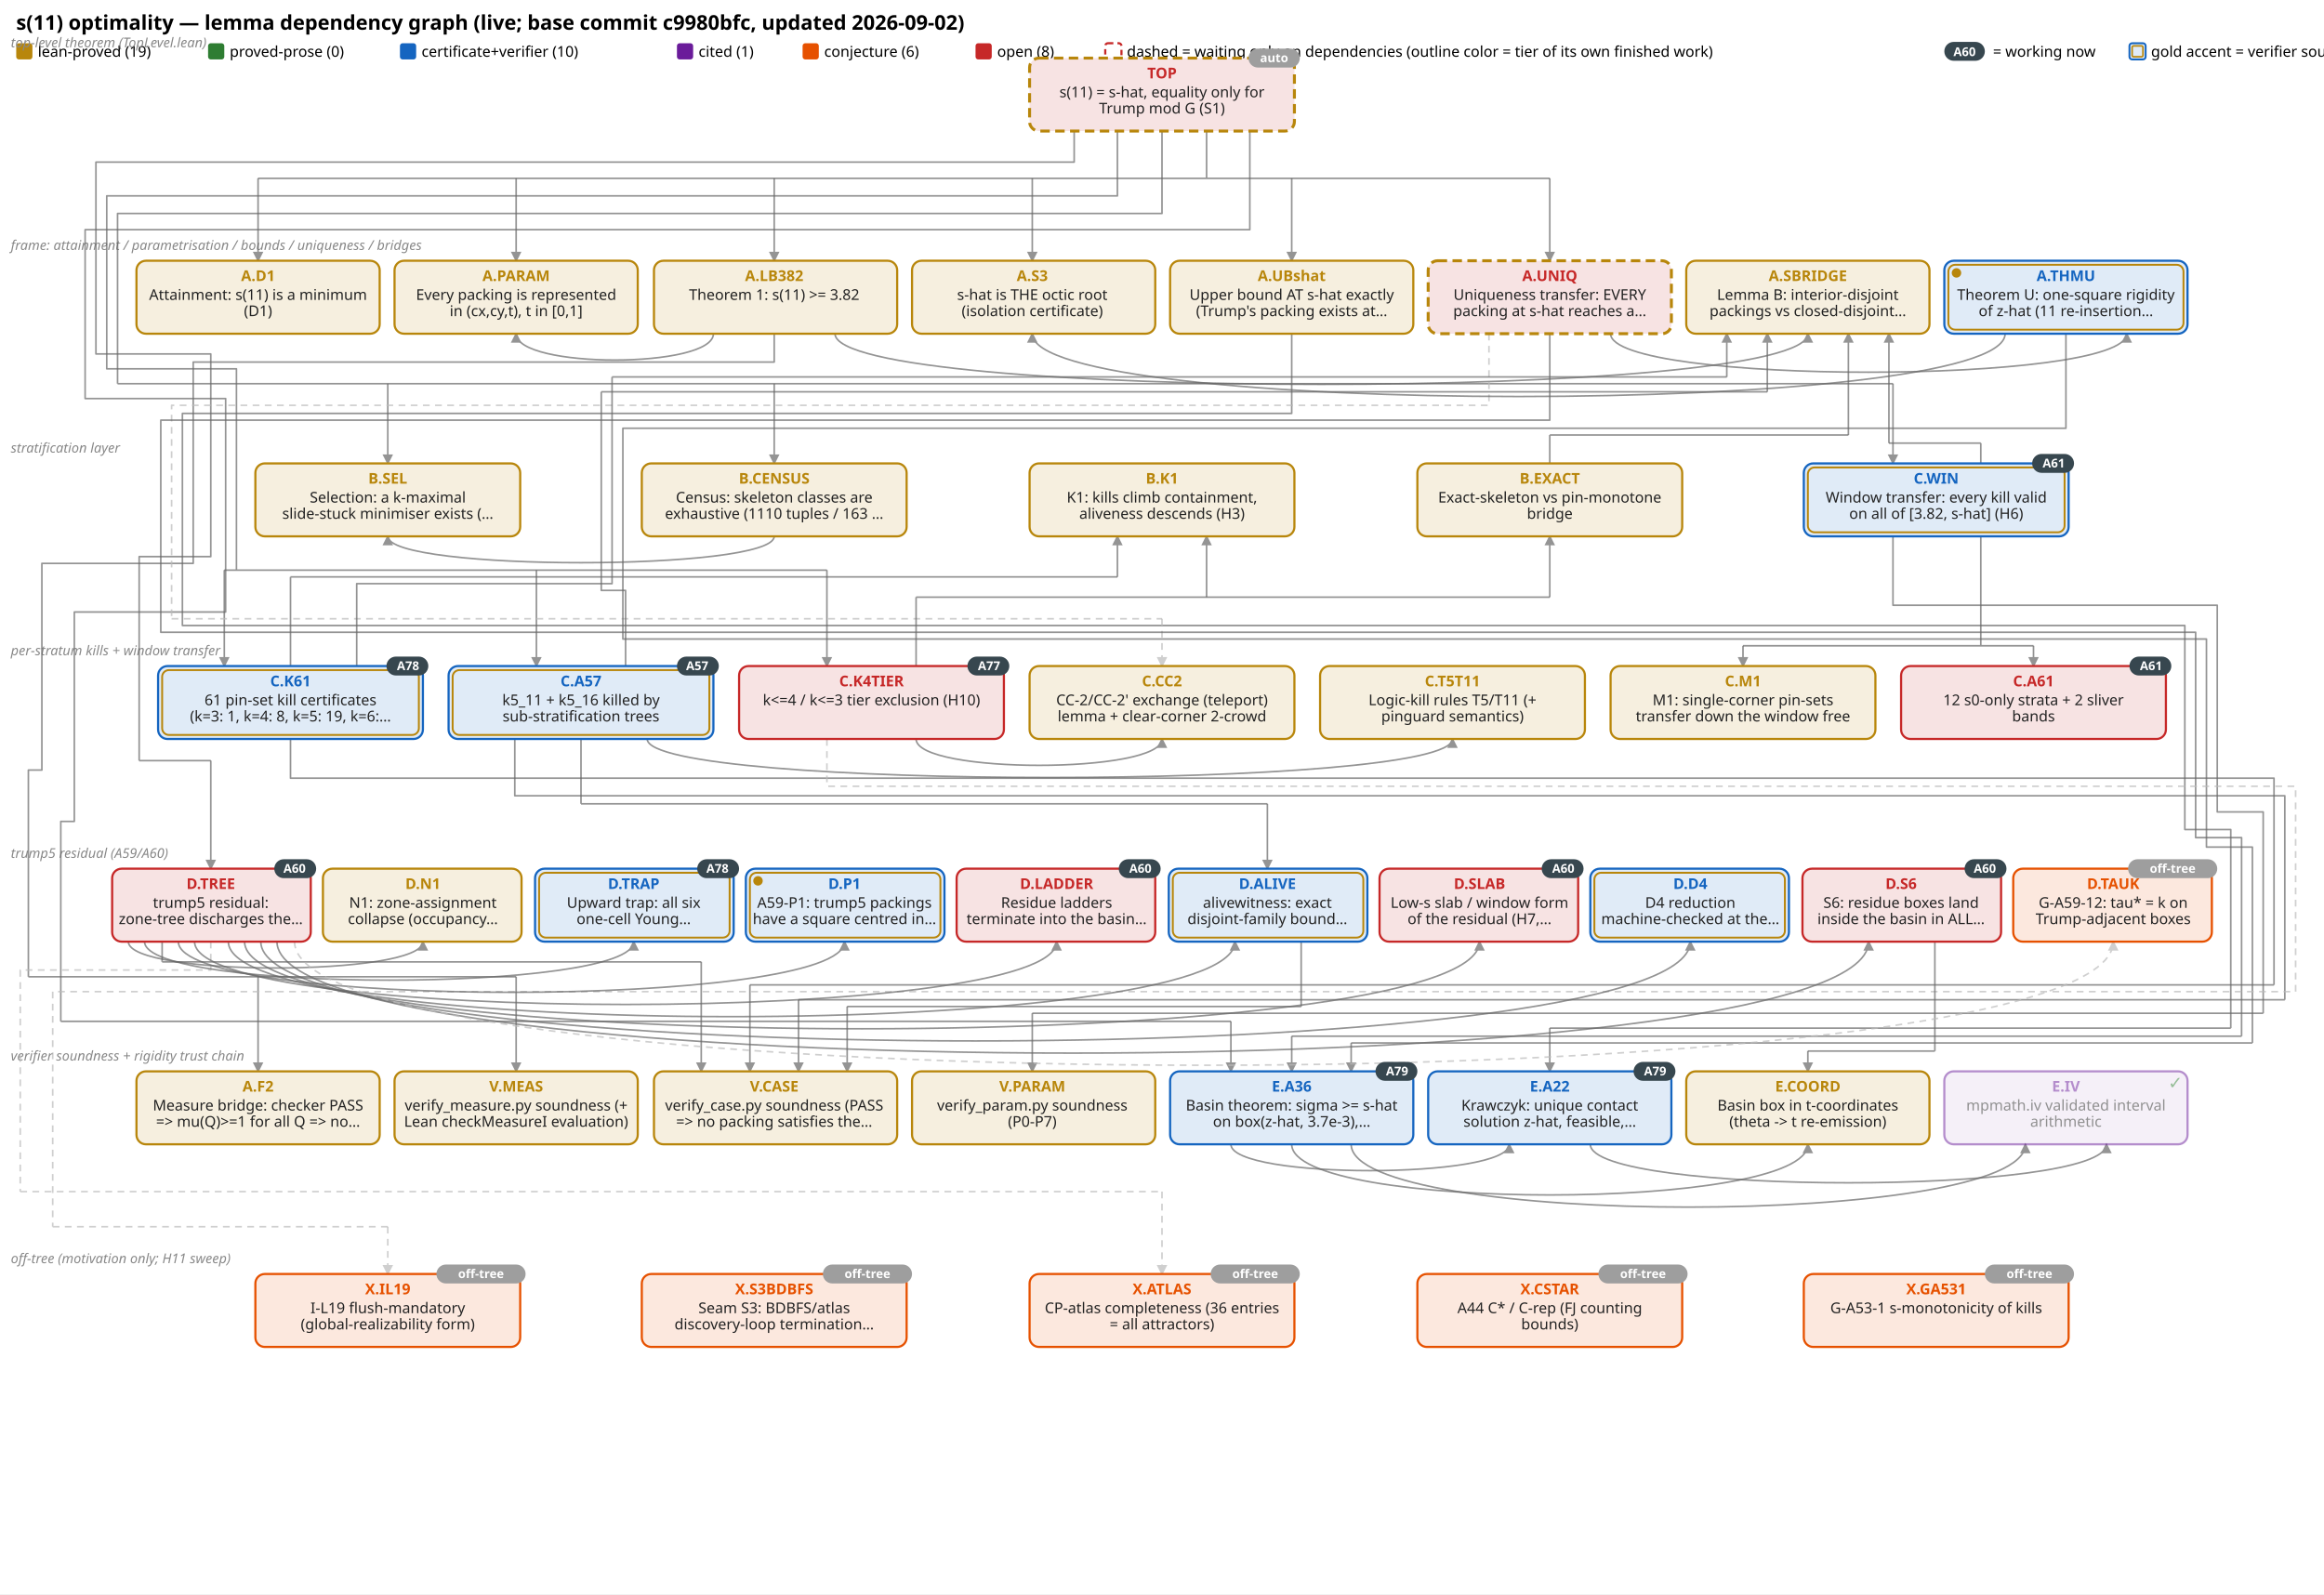
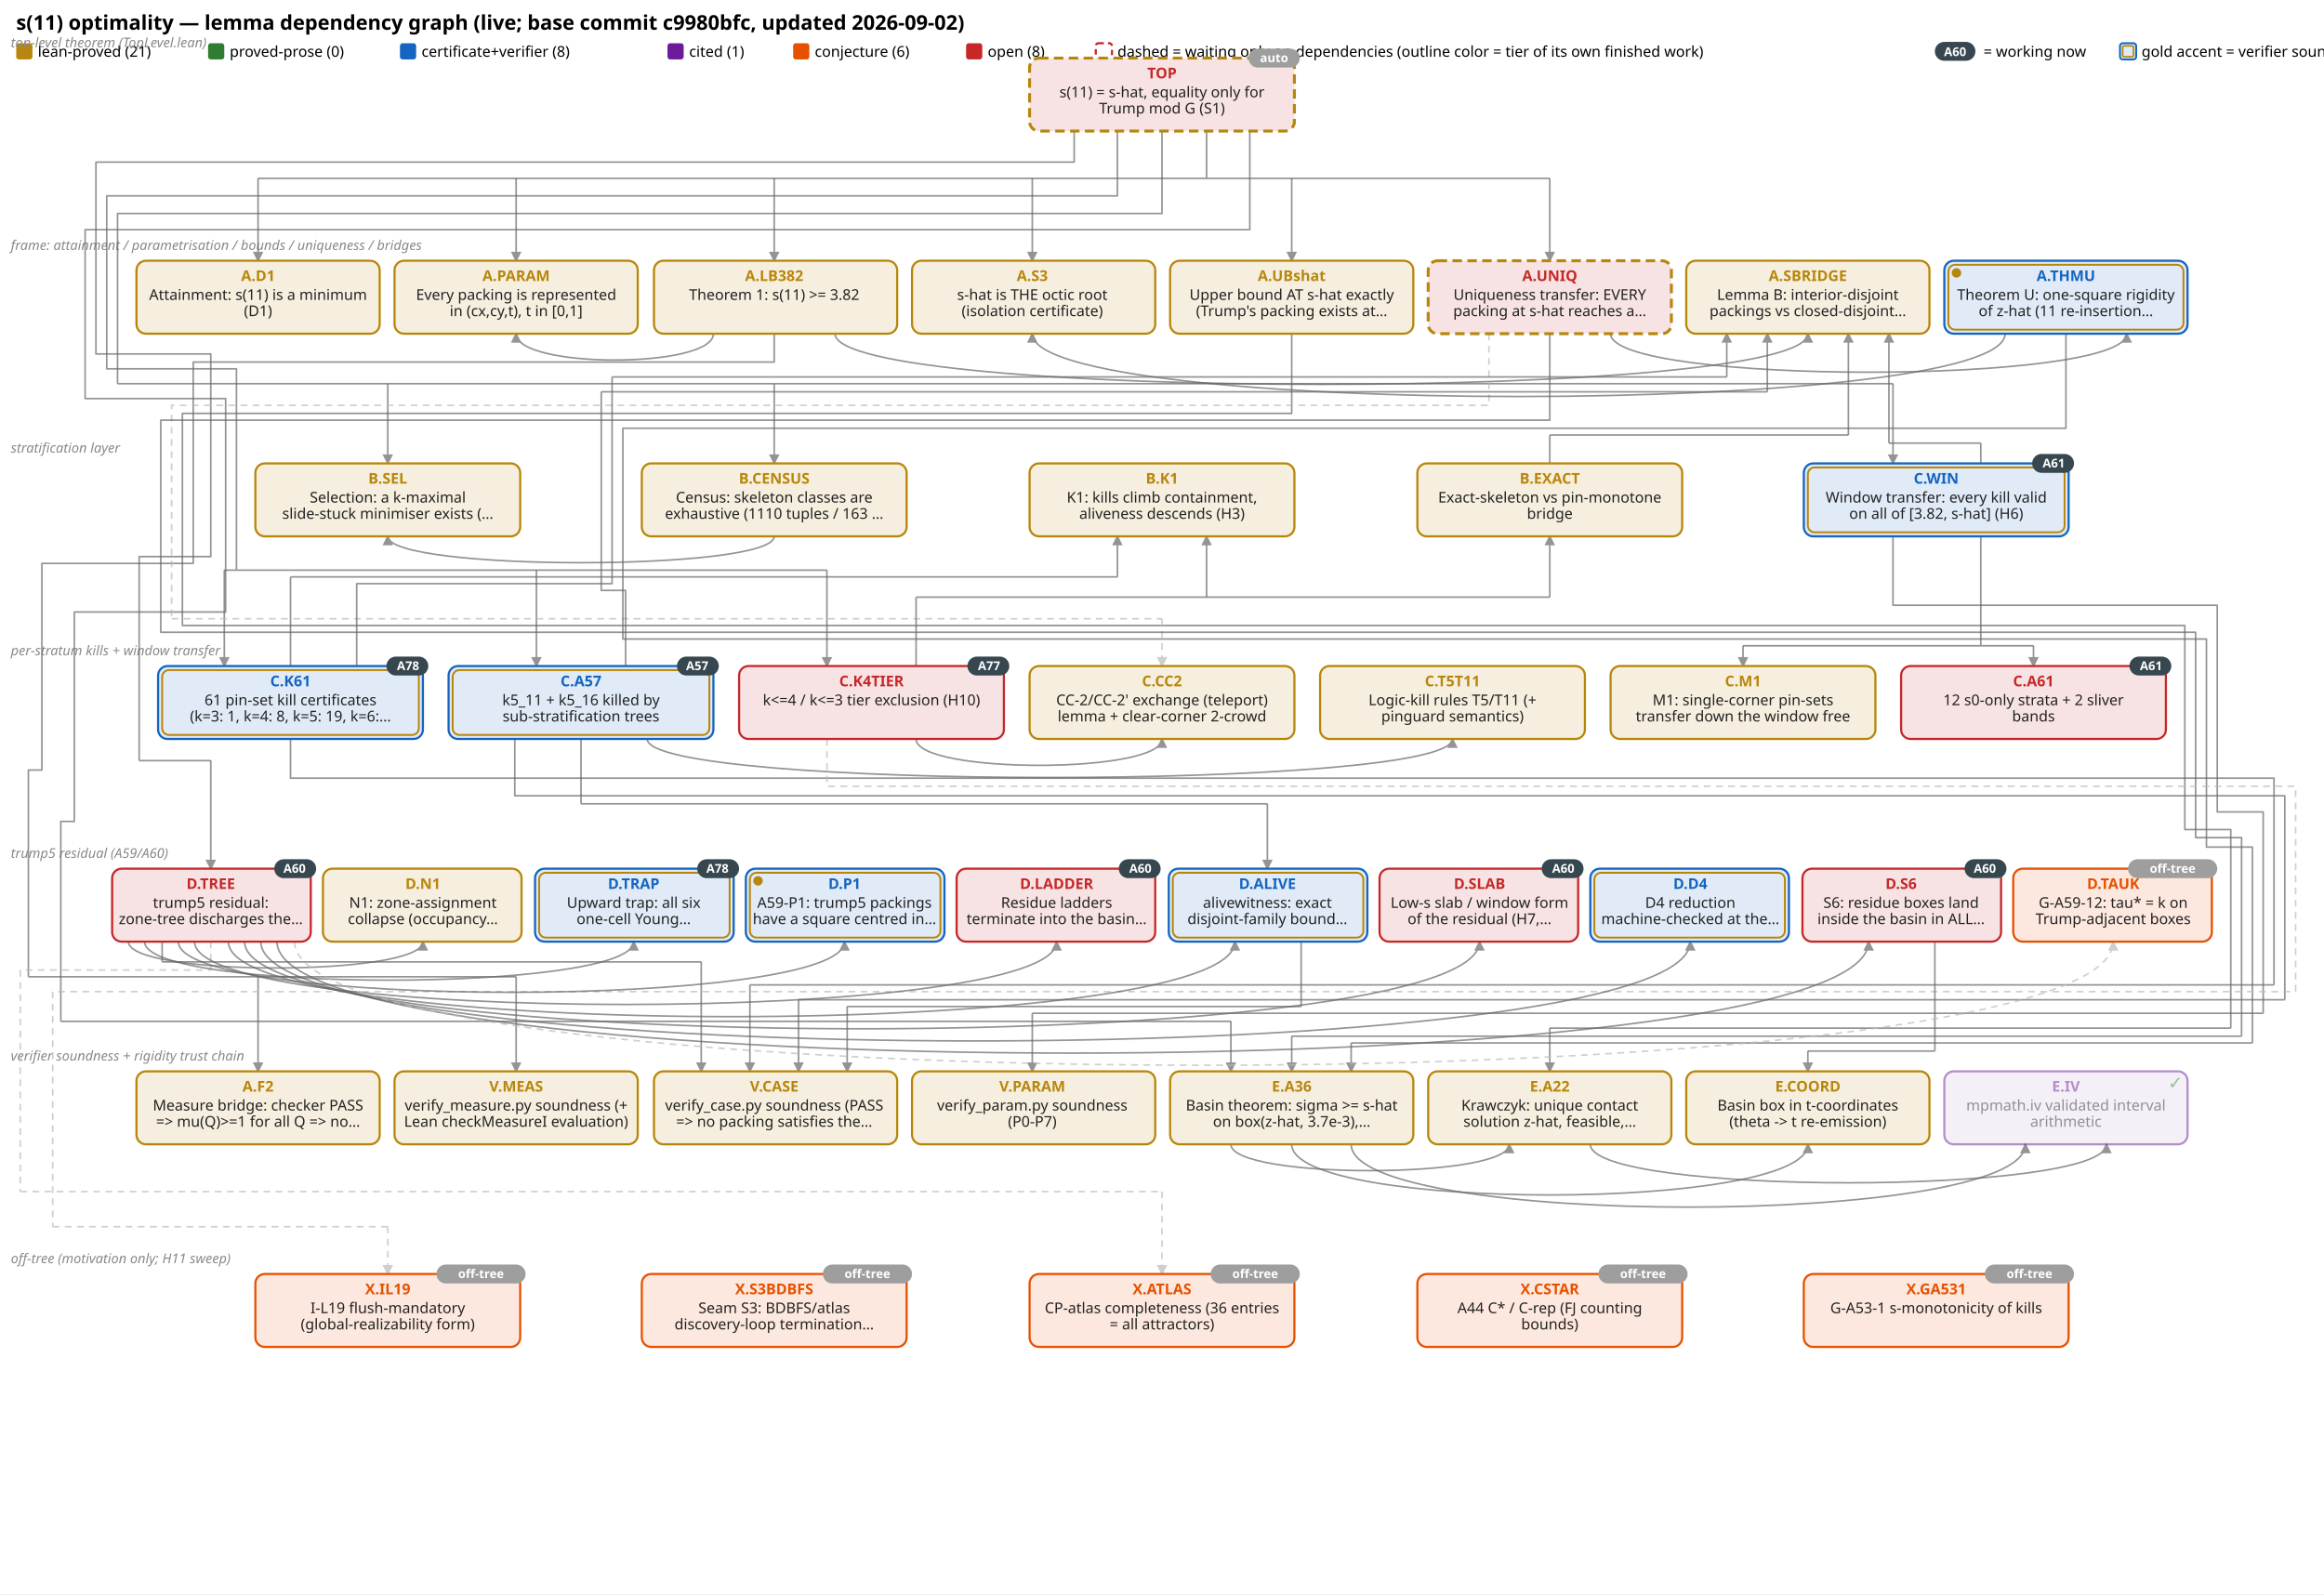
<svg xmlns="http://www.w3.org/2000/svg" width="1720" height="1180" font-family="Segoe UI, sans-serif" font-size="11">
  <defs>
    <marker id="arr" viewBox="0 0 10 10" refX="8.5" refY="5" markerWidth="6.5" markerHeight="6.5" orient="auto-start-reverse">
      <path d="M0,0 L10,5 L0,10 z" fill="#666" />
    </marker>
    <marker id="arrm" viewBox="0 0 10 10" refX="8.5" refY="5" markerWidth="6.5" markerHeight="6.5" orient="auto-start-reverse">
      <path d="M0,0 L10,5 L0,10 z" fill="#bbb" />
    </marker>
  </defs>
  <rect width="1720" height="1180" fill="white" />
  <text x="12" y="22" font-size="15" font-weight="bold">s(11) optimality — lemma dependency graph (live; base commit c9980bfc, updated 2026-09-02)</text>
  <rect x="12" y="32" width="12" height="12" fill="#b8860b" rx="2" />
-   <text x="28" y="42">lean-proved (19)</text>
+   <text x="28" y="42">lean-proved (21)</text>
  <rect x="154" y="32" width="12" height="12" fill="#2e7d32" rx="2" />
  <text x="170" y="42">proved-prose (0)</text>
  <rect x="296" y="32" width="12" height="12" fill="#1565c0" rx="2" />
-   <text x="312" y="42">certificate+verifier (10)</text>
-   <rect x="501" y="32" width="12" height="12" fill="#6a1b9a" rx="2" />
-   <text x="517" y="42">cited (1)</text>
-   <rect x="594" y="32" width="12" height="12" fill="#e65100" rx="2" />
-   <text x="610" y="42">conjecture (6)</text>
-   <rect x="722" y="32" width="12" height="12" fill="#c62828" rx="2" />
-   <text x="738" y="42">open (8)</text>
-   <rect x="818" y="32" width="12" height="12" fill="none" stroke="#c62828" stroke-width="1.6" stroke-dasharray="4,3" rx="2" />
-   <text x="834" y="42">dashed = waiting only on dependencies (outline color = tier of its own finished work)</text>
-   <rect x="1439" y="31" width="30" height="14" rx="7" fill="#37474f" />
-   <text x="1454" y="41.5" text-anchor="middle" fill="white" font-size="9" font-weight="bold">A60</text>
-   <text x="1475" y="42">= working now</text>
-   <rect x="1576" y="32" width="12" height="12" fill="#1565c0" fill-opacity="0.13" stroke="#1565c0" stroke-width="1.4" rx="2" />
-   <rect x="1578" y="34" width="8" height="8" fill="none" stroke="#b8860b" stroke-width="1.2" rx="1" />
-   <text x="1592" y="42">gold accent = verifier soundness Lean-proved · hover for details</text>
+   <text x="312" y="42">certificate+verifier (8)</text>
+   <rect x="494" y="32" width="12" height="12" fill="#6a1b9a" rx="2" />
+   <text x="510" y="42">cited (1)</text>
+   <rect x="587" y="32" width="12" height="12" fill="#e65100" rx="2" />
+   <text x="603" y="42">conjecture (6)</text>
+   <rect x="715" y="32" width="12" height="12" fill="#c62828" rx="2" />
+   <text x="731" y="42">open (8)</text>
+   <rect x="811" y="32" width="12" height="12" fill="none" stroke="#c62828" stroke-width="1.6" stroke-dasharray="4,3" rx="2" />
+   <text x="827" y="42">dashed = waiting only on dependencies (outline color = tier of its own finished work)</text>
+   <rect x="1432" y="31" width="30" height="14" rx="7" fill="#37474f" />
+   <text x="1447" y="41.5" text-anchor="middle" fill="white" font-size="9" font-weight="bold">A60</text>
+   <text x="1468" y="42">= working now</text>
+   <rect x="1569" y="32" width="12" height="12" fill="#1565c0" fill-opacity="0.13" stroke="#1565c0" stroke-width="1.4" rx="2" />
+   <rect x="1571" y="34" width="8" height="8" fill="none" stroke="#b8860b" stroke-width="1.2" rx="1" />
+   <text x="1585" y="42">gold accent = verifier soundness Lean-proved · hover for details</text>
  <text x="8" y="35.0" font-size="10" fill="#888" font-style="italic">top-level theorem (TopLevel.lean)</text>
  <text x="8" y="185.0" font-size="10" fill="#888" font-style="italic">frame: attainment / parametrisation / bounds / uniqueness / bridges</text>
  <text x="8" y="335.0" font-size="10" fill="#888" font-style="italic">stratification layer</text>
  <text x="8" y="485.0" font-size="10" fill="#888" font-style="italic">per-stratum kills + window transfer</text>
  <text x="8" y="635.0" font-size="10" fill="#888" font-style="italic">trump5 residual (A59/A60)</text>
  <text x="8" y="785.0" font-size="10" fill="#888" font-style="italic">verifier soundness + rigidity trust chain</text>
  <text x="8" y="935.0" font-size="10" fill="#888" font-style="italic">off-tree (motivation only; H11 sweep)</text>
  <g>
    <path d="M 893 97 L 893 132 M 191 132 L 1147 132" fill="none" stroke="#666" stroke-width="1.2" opacity="0.7" stroke-linejoin="round" />
    <path d="M 191 132 L 191 193" fill="none" stroke="#666" stroke-width="1.2" opacity="0.7" marker-end="url(#arr)" />
    <path d="M 382 132 L 382 193" fill="none" stroke="#666" stroke-width="1.2" opacity="0.7" marker-end="url(#arr)" />
    <path d="M 573 132 L 573 193" fill="none" stroke="#666" stroke-width="1.2" opacity="0.7" marker-end="url(#arr)" />
    <path d="M 764 132 L 764 193" fill="none" stroke="#666" stroke-width="1.2" opacity="0.7" marker-end="url(#arr)" />
    <path d="M 956 132 L 956 193" fill="none" stroke="#666" stroke-width="1.2" opacity="0.7" marker-end="url(#arr)" />
    <path d="M 1147 132 L 1147 193" fill="none" stroke="#666" stroke-width="1.2" opacity="0.7" marker-end="url(#arr)" />
  </g>
  <g>
    <path d="M 860 97 L 860 158 L 87 158 L 87 284 M 87 284 L 1401 284" fill="none" stroke="#666" stroke-width="1.2" opacity="0.7" stroke-linejoin="round" />
    <path d="M 287 284 L 287 343" fill="none" stroke="#666" stroke-width="1.2" opacity="0.7" marker-end="url(#arr)" />
    <path d="M 573 284 L 573 343" fill="none" stroke="#666" stroke-width="1.2" opacity="0.7" marker-end="url(#arr)" />
    <path d="M 1401 284 L 1401 343" fill="none" stroke="#666" stroke-width="1.2" opacity="0.7" marker-end="url(#arr)" />
  </g>
  <g>
    <path d="M 827 97 L 827 145 L 79 145 L 79 273 L 175 273 L 175 422 M 166 422 L 612 422" fill="none" stroke="#666" stroke-width="1.2" opacity="0.7" stroke-linejoin="round" />
    <path d="M 166 422 L 166 493" fill="none" stroke="#666" stroke-width="1.2" opacity="0.7" marker-end="url(#arr)" />
    <path d="M 397 422 L 397 493" fill="none" stroke="#666" stroke-width="1.2" opacity="0.7" marker-end="url(#arr)" />
    <path d="M 612 422 L 612 493" fill="none" stroke="#666" stroke-width="1.2" opacity="0.7" marker-end="url(#arr)" />
  </g>
  <g>
    <path d="M 795 97 L 795 120 L 71 120 L 71 262 L 156 262 L 156 412 L 103 412 L 103 563 M 103 563 L 156 563" fill="none" stroke="#666" stroke-width="1.2" opacity="0.7" stroke-linejoin="round" />
    <path d="M 156 563 L 156 643" fill="none" stroke="#666" stroke-width="1.2" opacity="0.7" marker-end="url(#arr)" />
  </g>
  <g>
    <path d="M 925 97 L 925 170 L 63 170 L 63 295 L 167 295 L 167 453 L 55 453 L 55 608 L 45 608 L 45 756 M 45 756 L 911 756" fill="none" stroke="#666" stroke-width="1.2" opacity="0.7" stroke-linejoin="round" />
    <path d="M 911 756 L 911 793" fill="none" stroke="#666" stroke-width="1.2" opacity="0.7" marker-end="url(#arr)" />
  </g>
  <g>
    <path d="M 573 247 L 573 268 L 143 268 L 143 417 L 31 417 L 31 570 L 21 570 L 21 723 M 21 723 L 382 723" fill="none" stroke="#666" stroke-width="1.2" opacity="0.7" stroke-linejoin="round" />
    <path d="M 191 723 L 191 793" fill="none" stroke="#666" stroke-width="1.2" opacity="0.7" marker-end="url(#arr)" />
    <path d="M 382 723 L 382 793" fill="none" stroke="#666" stroke-width="1.2" opacity="0.7" marker-end="url(#arr)" />
  </g>
  <g>
    <path d="M 956 247 L 956 306 L 135 306 L 135 463 L 1617 463 L 1617 614 L 1651 614 L 1651 761 M 1147 761 L 1651 761" fill="none" stroke="#666" stroke-width="1.2" opacity="0.7" stroke-linejoin="round" />
    <path d="M 1147 761 L 1147 793" fill="none" stroke="#666" stroke-width="1.2" opacity="0.7" marker-end="url(#arr)" />
  </g>
  <g>
    <path d="M 1102 247 L 1102 300 L 127 300 L 127 458 M 127 458 L 860 458" fill="none" stroke="#bbb" stroke-width="1.2" stroke-dasharray="5,4" opacity="0.7" stroke-linejoin="round" />
    <path d="M 860 458 L 860 493" fill="none" stroke="#bbb" stroke-width="1.2" stroke-dasharray="5,4" opacity="0.7" marker-end="url(#arrm)" />
  </g>
  <g>
    <path d="M 1147 247 L 1147 311 L 119 311 L 119 468 L 1625 468 L 1625 620 L 1659 620 L 1659 767 M 956 767 L 1659 767" fill="none" stroke="#666" stroke-width="1.2" opacity="0.7" stroke-linejoin="round" />
    <path d="M 956 767 L 956 793" fill="none" stroke="#666" stroke-width="1.2" opacity="0.7" marker-end="url(#arr)" />
  </g>
  <g>
    <path d="M 1529 247 L 1529 317 L 461 317 L 461 473 L 1633 473 L 1633 627 L 1667 627 L 1667 772 M 1000 772 L 1667 772" fill="none" stroke="#666" stroke-width="1.2" opacity="0.7" stroke-linejoin="round" />
    <path d="M 1000 772 L 1000 793" fill="none" stroke="#666" stroke-width="1.2" opacity="0.7" marker-end="url(#arr)" />
  </g>
  <g>
    <path d="M 1147 343 L 1147 322 M 1147 322 L 1368 322" fill="none" stroke="#666" stroke-width="1.2" opacity="0.7" stroke-linejoin="round" />
    <path d="M 1368 322 L 1368 247" fill="none" stroke="#666" stroke-width="1.2" opacity="0.7" marker-end="url(#arr)" />
  </g>
  <g>
    <path d="M 1466 397 L 1466 478 M 1290 478 L 1505 478" fill="none" stroke="#666" stroke-width="1.2" opacity="0.7" stroke-linejoin="round" />
    <path d="M 1290 478 L 1290 493" fill="none" stroke="#666" stroke-width="1.2" opacity="0.7" marker-end="url(#arr)" />
    <path d="M 1505 478 L 1505 493" fill="none" stroke="#666" stroke-width="1.2" opacity="0.7" marker-end="url(#arr)" />
  </g>
  <g>
    <path d="M 1401 397 L 1401 448 L 1641 448 L 1641 601 L 1675 601 L 1675 750 M 764 750 L 1675 750" fill="none" stroke="#666" stroke-width="1.2" opacity="0.7" stroke-linejoin="round" />
    <path d="M 764 750 L 764 793" fill="none" stroke="#666" stroke-width="1.2" opacity="0.7" marker-end="url(#arr)" />
  </g>
  <g>
    <path d="M 1466 343 L 1466 328 M 1398 328 L 1466 328" fill="none" stroke="#666" stroke-width="1.2" opacity="0.7" stroke-linejoin="round" />
    <path d="M 1398 328 L 1398 247" fill="none" stroke="#666" stroke-width="1.2" opacity="0.7" marker-end="url(#arr)" />
  </g>
  <g>
    <path d="M 215 547 L 215 576 L 1683 576 L 1683 729 M 555 729 L 1683 729" fill="none" stroke="#666" stroke-width="1.2" opacity="0.7" stroke-linejoin="round" />
    <path d="M 555 729 L 555 793" fill="none" stroke="#666" stroke-width="1.2" opacity="0.7" marker-end="url(#arr)" />
  </g>
  <g>
    <path d="M 215 493 L 215 427 M 215 427 L 827 427" fill="none" stroke="#666" stroke-width="1.2" opacity="0.7" stroke-linejoin="round" />
    <path d="M 827 427 L 827 397" fill="none" stroke="#666" stroke-width="1.2" opacity="0.7" marker-end="url(#arr)" />
  </g>
  <g>
    <path d="M 264 493 L 264 432 L 453 432 L 453 279 M 453 279 L 1278 279" fill="none" stroke="#666" stroke-width="1.2" opacity="0.7" stroke-linejoin="round" />
    <path d="M 1278 279 L 1278 247" fill="none" stroke="#666" stroke-width="1.2" opacity="0.7" marker-end="url(#arr)" />
  </g>
  <g>
    <path d="M 381 547 L 381 589 L 1691 589 L 1691 740 M 591 740 L 1691 740" fill="none" stroke="#666" stroke-width="1.2" opacity="0.7" stroke-linejoin="round" />
    <path d="M 591 740 L 591 793" fill="none" stroke="#666" stroke-width="1.2" opacity="0.7" marker-end="url(#arr)" />
  </g>
  <g>
    <path d="M 430 547 L 430 595 M 430 595 L 938 595" fill="none" stroke="#666" stroke-width="1.2" opacity="0.7" stroke-linejoin="round" />
    <path d="M 938 595 L 938 643" fill="none" stroke="#666" stroke-width="1.2" opacity="0.7" marker-end="url(#arr)" />
  </g>
  <g>
    <path d="M 463 493 L 463 437 L 445 437 L 445 290 M 445 290 L 1308 290" fill="none" stroke="#666" stroke-width="1.2" opacity="0.7" stroke-linejoin="round" />
    <path d="M 1308 290 L 1308 247" fill="none" stroke="#666" stroke-width="1.2" opacity="0.7" marker-end="url(#arr)" />
  </g>
  <g>
    <path d="M 678 493 L 678 442 M 678 442 L 1147 442" fill="none" stroke="#666" stroke-width="1.2" opacity="0.7" stroke-linejoin="round" />
    <path d="M 893 442 L 893 397" fill="none" stroke="#666" stroke-width="1.2" opacity="0.7" marker-end="url(#arr)" />
    <path d="M 1147 442 L 1147 397" fill="none" stroke="#666" stroke-width="1.2" opacity="0.7" marker-end="url(#arr)" />
  </g>
  <g>
    <path d="M 612 547 L 612 582 L 1699 582 L 1699 734 L 39 734 L 39 908 M 39 908 L 287 908" fill="none" stroke="#bbb" stroke-width="1.2" stroke-dasharray="5,4" opacity="0.7" stroke-linejoin="round" />
    <path d="M 287 908 L 287 943" fill="none" stroke="#bbb" stroke-width="1.2" stroke-dasharray="5,4" opacity="0.7" marker-end="url(#arrm)" />
  </g>
  <g>
    <path d="M 120 697 L 120 712 M 120 712 L 519 712" fill="none" stroke="#666" stroke-width="1.2" opacity="0.7" stroke-linejoin="round" />
    <path d="M 519 712 L 519 793" fill="none" stroke="#666" stroke-width="1.2" opacity="0.7" marker-end="url(#arr)" />
  </g>
  <g>
    <path d="M 156 697 L 156 718 L 15 718 L 15 882 M 15 882 L 860 882" fill="none" stroke="#bbb" stroke-width="1.2" stroke-dasharray="5,4" opacity="0.7" stroke-linejoin="round" />
    <path d="M 860 882 L 860 943" fill="none" stroke="#bbb" stroke-width="1.2" stroke-dasharray="5,4" opacity="0.7" marker-end="url(#arrm)" />
  </g>
  <g>
    <path d="M 963 697 L 963 745 M 627 745 L 963 745" fill="none" stroke="#666" stroke-width="1.2" opacity="0.7" stroke-linejoin="round" />
    <path d="M 627 745 L 627 793" fill="none" stroke="#666" stroke-width="1.2" opacity="0.7" marker-end="url(#arr)" />
  </g>
  <g>
    <path d="M 1432 697 L 1432 778 M 1338 778 L 1432 778" fill="none" stroke="#666" stroke-width="1.2" opacity="0.7" stroke-linejoin="round" />
    <path d="M 1338 778 L 1338 793" fill="none" stroke="#666" stroke-width="1.2" opacity="0.7" marker-end="url(#arr)" />
  </g>
  <g>
    <path d="M 528 247 C 528 273 382 273 382 247" fill="none" stroke="#666" stroke-width="1.2" opacity="0.7" marker-end="url(#arr)" />
  </g>
  <g>
    <path d="M 573 397 C 573 423 287 423 287 397" fill="none" stroke="#666" stroke-width="1.2" opacity="0.7" marker-end="url(#arr)" />
  </g>
  <g>
    <path d="M 479 547 C 479 585 1075 585 1075 547" fill="none" stroke="#666" stroke-width="1.2" opacity="0.7" marker-end="url(#arr)" />
  </g>
  <g>
    <path d="M 678 547 C 678 573 860 573 860 547" fill="none" stroke="#666" stroke-width="1.2" opacity="0.7" marker-end="url(#arr)" />
  </g>
  <g>
    <path d="M 95 697 C 95 723 313 723 313 697" fill="none" stroke="#666" stroke-width="1.2" opacity="0.7" marker-end="url(#arr)" />
  </g>
  <g>
    <path d="M 107 697 C 107 735 469 735 469 697" fill="none" stroke="#666" stroke-width="1.2" opacity="0.7" marker-end="url(#arr)" />
  </g>
  <g>
    <path d="M 132 697 C 132 747 625 747 625 697" fill="none" stroke="#666" stroke-width="1.2" opacity="0.7" marker-end="url(#arr)" />
  </g>
  <g>
    <path d="M 144 697 C 144 759 782 759 782 697" fill="none" stroke="#666" stroke-width="1.2" opacity="0.7" marker-end="url(#arr)" />
  </g>
  <g>
    <path d="M 169 697 C 169 771 914 771 914 697" fill="none" stroke="#666" stroke-width="1.2" opacity="0.7" marker-end="url(#arr)" />
  </g>
  <g>
    <path d="M 181 697 C 181 783 1095 783 1095 697" fill="none" stroke="#666" stroke-width="1.2" opacity="0.7" marker-end="url(#arr)" />
  </g>
  <g>
    <path d="M 193 697 C 193 795 1251 795 1251 697" fill="none" stroke="#666" stroke-width="1.2" opacity="0.7" marker-end="url(#arr)" />
  </g>
  <g>
    <path d="M 205 697 C 205 807 1383 807 1383 697" fill="none" stroke="#666" stroke-width="1.2" opacity="0.7" marker-end="url(#arr)" />
  </g>
  <g>
    <path d="M 218 697 C 218 819 1564 819 1564 697" fill="none" stroke="#bbb" stroke-width="1.2" stroke-dasharray="5,4" opacity="0.7" marker-end="url(#arrm)" />
  </g>
  <g>
    <path d="M 911 847 C 911 873 1117 873 1117 847" fill="none" stroke="#666" stroke-width="1.2" opacity="0.7" marker-end="url(#arr)" />
  </g>
  <g>
    <path d="M 1000 847 C 1000 909 1499 909 1499 847" fill="none" stroke="#666" stroke-width="1.2" opacity="0.7" marker-end="url(#arr)" />
  </g>
  <g>
    <path d="M 956 847 C 956 897 1338 897 1338 847" fill="none" stroke="#666" stroke-width="1.2" opacity="0.7" marker-end="url(#arr)" />
  </g>
  <g>
    <path d="M 1177 847 C 1177 885 1559 885 1559 847" fill="none" stroke="#666" stroke-width="1.2" opacity="0.7" marker-end="url(#arr)" />
  </g>
  <g>
    <path d="M 618 247 C 618 297 1338 297 1338 247" fill="none" stroke="#666" stroke-width="1.2" opacity="0.7" marker-end="url(#arr)" />
  </g>
  <g>
    <path d="M 1192 247 C 1192 285 1574 285 1574 247" fill="none" stroke="#666" stroke-width="1.2" opacity="0.7" marker-end="url(#arr)" />
  </g>
  <g>
    <path d="M 1484 247 C 1484 309 764 309 764 247" fill="none" stroke="#666" stroke-width="1.2" opacity="0.7" marker-end="url(#arr)" />
  </g>
  <g>
    <rect x="762" y="43" width="196" height="54" rx="7" fill="white" />
    <rect x="762" y="43" width="196" height="54" rx="7" fill="#c62828" fill-opacity="0.13" stroke="#b8860b" stroke-width="2.2" stroke-dasharray="7,4" />
    <text x="860" y="58" text-anchor="middle" font-weight="bold" fill="#c62828">TOP</text>
    <text x="860" y="72" text-anchor="middle" fill="#222">s(11) = s-hat, equality only for</text>
    <text x="860" y="84" text-anchor="middle" fill="#222">Trump mod G (S1)</text>
    <rect x="924" y="36" width="38" height="14" rx="7" fill="#9e9e9e" />
    <text x="943" y="46" text-anchor="middle" fill="white" font-size="9" font-weight="bold">auto</text>
  </g>
  <g>
    <rect x="101" y="193" width="180" height="54" rx="7" fill="white" />
    <rect x="101" y="193" width="180" height="54" rx="7" fill="#b8860b" fill-opacity="0.13" stroke="#b8860b" stroke-width="1.6" />
    <text x="191" y="208" text-anchor="middle" font-weight="bold" fill="#b8860b">A.D1</text>
    <text x="191" y="222" text-anchor="middle" fill="#222">Attainment: s(11) is a minimum</text>
    <text x="191" y="234" text-anchor="middle" fill="#222">(D1)</text>
  </g>
  <g>
    <rect x="292" y="193" width="180" height="54" rx="7" fill="white" />
    <rect x="292" y="193" width="180" height="54" rx="7" fill="#b8860b" fill-opacity="0.13" stroke="#b8860b" stroke-width="1.6" />
    <text x="382" y="208" text-anchor="middle" font-weight="bold" fill="#b8860b">A.PARAM</text>
    <text x="382" y="222" text-anchor="middle" fill="#222">Every packing is represented</text>
    <text x="382" y="234" text-anchor="middle" fill="#222">in (cx,cy,t), t in [0,1]</text>
  </g>
  <g>
    <rect x="484" y="193" width="180" height="54" rx="7" fill="white" />
    <rect x="484" y="193" width="180" height="54" rx="7" fill="#b8860b" fill-opacity="0.13" stroke="#b8860b" stroke-width="1.6" />
    <text x="573" y="208" text-anchor="middle" font-weight="bold" fill="#b8860b">A.LB382</text>
    <text x="573" y="222" text-anchor="middle" fill="#222">Theorem 1: s(11) &gt;= 3.82</text>
  </g>
  <g>
    <rect x="675" y="193" width="180" height="54" rx="7" fill="white" />
    <rect x="675" y="193" width="180" height="54" rx="7" fill="#b8860b" fill-opacity="0.13" stroke="#b8860b" stroke-width="1.6" />
    <text x="764" y="208" text-anchor="middle" font-weight="bold" fill="#b8860b">A.S3</text>
    <text x="764" y="222" text-anchor="middle" fill="#222">s-hat is THE octic root</text>
    <text x="764" y="234" text-anchor="middle" fill="#222">(isolation certificate)</text>
  </g>
  <g>
    <rect x="866" y="193" width="180" height="54" rx="7" fill="white" />
    <rect x="866" y="193" width="180" height="54" rx="7" fill="#b8860b" fill-opacity="0.13" stroke="#b8860b" stroke-width="1.6" />
    <text x="956" y="208" text-anchor="middle" font-weight="bold" fill="#b8860b">A.UBshat</text>
    <text x="956" y="222" text-anchor="middle" fill="#222">Upper bound AT s-hat exactly</text>
    <text x="956" y="234" text-anchor="middle" fill="#222">(Trump's packing exists at…</text>
  </g>
  <g>
    <rect x="1057" y="193" width="180" height="54" rx="7" fill="white" />
    <rect x="1057" y="193" width="180" height="54" rx="7" fill="#c62828" fill-opacity="0.13" stroke="#b8860b" stroke-width="2.2" stroke-dasharray="7,4" />
    <text x="1147" y="208" text-anchor="middle" font-weight="bold" fill="#c62828">A.UNIQ</text>
    <text x="1147" y="222" text-anchor="middle" fill="#222">Uniqueness transfer: EVERY</text>
    <text x="1147" y="234" text-anchor="middle" fill="#222">packing at s-hat reaches a…</text>
  </g>
  <g>
    <rect x="1248" y="193" width="180" height="54" rx="7" fill="white" />
    <rect x="1248" y="193" width="180" height="54" rx="7" fill="#b8860b" fill-opacity="0.13" stroke="#b8860b" stroke-width="1.6" />
    <text x="1338" y="208" text-anchor="middle" font-weight="bold" fill="#b8860b">A.SBRIDGE</text>
    <text x="1338" y="222" text-anchor="middle" fill="#222">Lemma B: interior-disjoint</text>
    <text x="1338" y="234" text-anchor="middle" fill="#222">packings vs closed-disjoint…</text>
  </g>
  <g>
    <rect x="1439" y="193" width="180" height="54" rx="7" fill="white" />
    <rect x="1439" y="193" width="180" height="54" rx="7" fill="#1565c0" fill-opacity="0.13" stroke="#1565c0" stroke-width="1.6" />
    <rect x="1442" y="196" width="174" height="48" rx="5" fill="none" stroke="#b8860b" stroke-width="1.4" />
    <circle cx="1448" cy="202" r="3.5" fill="#b8860b" />
    <text x="1529" y="208" text-anchor="middle" font-weight="bold" fill="#1565c0">A.THMU</text>
    <text x="1529" y="222" text-anchor="middle" fill="#222">Theorem U: one-square rigidity</text>
    <text x="1529" y="234" text-anchor="middle" fill="#222">of z-hat (11 re-insertion…</text>
  </g>
  <g>
    <rect x="189" y="343" width="196" height="54" rx="7" fill="white" />
    <rect x="189" y="343" width="196" height="54" rx="7" fill="#b8860b" fill-opacity="0.13" stroke="#b8860b" stroke-width="1.6" />
    <text x="287" y="358" text-anchor="middle" font-weight="bold" fill="#b8860b">B.SEL</text>
    <text x="287" y="372" text-anchor="middle" fill="#222">Selection: a k-maximal</text>
    <text x="287" y="384" text-anchor="middle" fill="#222">slide-stuck minimiser exists (…</text>
  </g>
  <g>
    <rect x="475" y="343" width="196" height="54" rx="7" fill="white" />
    <rect x="475" y="343" width="196" height="54" rx="7" fill="#b8860b" fill-opacity="0.13" stroke="#b8860b" stroke-width="1.6" />
    <text x="573" y="358" text-anchor="middle" font-weight="bold" fill="#b8860b">B.CENSUS</text>
    <text x="573" y="372" text-anchor="middle" fill="#222">Census: skeleton classes are</text>
    <text x="573" y="384" text-anchor="middle" fill="#222">exhaustive (1110 tuples / 163 …</text>
  </g>
  <g>
    <rect x="762" y="343" width="196" height="54" rx="7" fill="white" />
    <rect x="762" y="343" width="196" height="54" rx="7" fill="#b8860b" fill-opacity="0.13" stroke="#b8860b" stroke-width="1.6" />
    <text x="860" y="358" text-anchor="middle" font-weight="bold" fill="#b8860b">B.K1</text>
    <text x="860" y="372" text-anchor="middle" fill="#222">K1: kills climb containment,</text>
    <text x="860" y="384" text-anchor="middle" fill="#222">aliveness descends (H3)</text>
  </g>
  <g>
    <rect x="1049" y="343" width="196" height="54" rx="7" fill="white" />
    <rect x="1049" y="343" width="196" height="54" rx="7" fill="#b8860b" fill-opacity="0.13" stroke="#b8860b" stroke-width="1.6" />
    <text x="1147" y="358" text-anchor="middle" font-weight="bold" fill="#b8860b">B.EXACT</text>
    <text x="1147" y="372" text-anchor="middle" fill="#222">Exact-skeleton vs pin-monotone</text>
    <text x="1147" y="384" text-anchor="middle" fill="#222">bridge</text>
  </g>
  <g>
    <rect x="1335" y="343" width="196" height="54" rx="7" fill="white" />
    <rect x="1335" y="343" width="196" height="54" rx="7" fill="#1565c0" fill-opacity="0.13" stroke="#1565c0" stroke-width="1.6" />
    <rect x="1338" y="346" width="190" height="48" rx="5" fill="none" stroke="#b8860b" stroke-width="1.4" />
    <text x="1433" y="358" text-anchor="middle" font-weight="bold" fill="#1565c0">C.WIN</text>
    <text x="1433" y="372" text-anchor="middle" fill="#222">Window transfer: every kill valid</text>
    <text x="1433" y="384" text-anchor="middle" fill="#222">on all of [3.82, s-hat] (H6)</text>
    <rect x="1504" y="336" width="31" height="14" rx="7" fill="#37474f" />
    <text x="1520" y="346" text-anchor="middle" fill="white" font-size="9" font-weight="bold">A61</text>
  </g>
  <g>
    <rect x="117" y="493" width="196" height="54" rx="7" fill="white" />
    <rect x="117" y="493" width="196" height="54" rx="7" fill="#1565c0" fill-opacity="0.13" stroke="#1565c0" stroke-width="1.6" />
    <rect x="120" y="496" width="190" height="48" rx="5" fill="none" stroke="#b8860b" stroke-width="1.4" />
    <text x="215" y="508" text-anchor="middle" font-weight="bold" fill="#1565c0">C.K61</text>
    <text x="215" y="522" text-anchor="middle" fill="#222">61 pin-set kill certificates</text>
    <text x="215" y="534" text-anchor="middle" fill="#222">(k=3: 1, k=4: 8, k=5: 19, k=6:…</text>
    <rect x="286" y="486" width="31" height="14" rx="7" fill="#37474f" />
    <text x="302" y="496" text-anchor="middle" fill="white" font-size="9" font-weight="bold">A78</text>
  </g>
  <g>
    <rect x="332" y="493" width="196" height="54" rx="7" fill="white" />
    <rect x="332" y="493" width="196" height="54" rx="7" fill="#1565c0" fill-opacity="0.13" stroke="#1565c0" stroke-width="1.6" />
    <rect x="335" y="496" width="190" height="48" rx="5" fill="none" stroke="#b8860b" stroke-width="1.4" />
    <text x="430" y="508" text-anchor="middle" font-weight="bold" fill="#1565c0">C.A57</text>
    <text x="430" y="522" text-anchor="middle" fill="#222">k5_11 + k5_16 killed by</text>
    <text x="430" y="534" text-anchor="middle" fill="#222">sub-stratification trees</text>
    <rect x="501" y="486" width="31" height="14" rx="7" fill="#37474f" />
    <text x="516" y="496" text-anchor="middle" fill="white" font-size="9" font-weight="bold">A57</text>
  </g>
  <g>
    <rect x="547" y="493" width="196" height="54" rx="7" fill="white" />
    <rect x="547" y="493" width="196" height="54" rx="7" fill="#c62828" fill-opacity="0.13" stroke="#c62828" stroke-width="1.6" />
    <text x="645" y="508" text-anchor="middle" font-weight="bold" fill="#c62828">C.K4TIER</text>
    <text x="645" y="522" text-anchor="middle" fill="#222">k&lt;=4 / k&lt;=3 tier exclusion (H10)</text>
    <rect x="716" y="486" width="31" height="14" rx="7" fill="#37474f" />
    <text x="732" y="496" text-anchor="middle" fill="white" font-size="9" font-weight="bold">A77</text>
  </g>
  <g>
    <rect x="762" y="493" width="196" height="54" rx="7" fill="white" />
    <rect x="762" y="493" width="196" height="54" rx="7" fill="#b8860b" fill-opacity="0.13" stroke="#b8860b" stroke-width="1.6" />
    <text x="860" y="508" text-anchor="middle" font-weight="bold" fill="#b8860b">C.CC2</text>
    <text x="860" y="522" text-anchor="middle" fill="#222">CC-2/CC-2' exchange (teleport)</text>
    <text x="860" y="534" text-anchor="middle" fill="#222">lemma + clear-corner 2-crowd</text>
  </g>
  <g>
    <rect x="977" y="493" width="196" height="54" rx="7" fill="white" />
    <rect x="977" y="493" width="196" height="54" rx="7" fill="#b8860b" fill-opacity="0.13" stroke="#b8860b" stroke-width="1.6" />
    <text x="1075" y="508" text-anchor="middle" font-weight="bold" fill="#b8860b">C.T5T11</text>
    <text x="1075" y="522" text-anchor="middle" fill="#222">Logic-kill rules T5/T11 (+</text>
    <text x="1075" y="534" text-anchor="middle" fill="#222">pinguard semantics)</text>
  </g>
  <g>
    <rect x="1192" y="493" width="196" height="54" rx="7" fill="white" />
    <rect x="1192" y="493" width="196" height="54" rx="7" fill="#b8860b" fill-opacity="0.13" stroke="#b8860b" stroke-width="1.6" />
    <text x="1290" y="508" text-anchor="middle" font-weight="bold" fill="#b8860b">C.M1</text>
    <text x="1290" y="522" text-anchor="middle" fill="#222">M1: single-corner pin-sets</text>
    <text x="1290" y="534" text-anchor="middle" fill="#222">transfer down the window free</text>
  </g>
  <g>
    <rect x="1407" y="493" width="196" height="54" rx="7" fill="white" />
    <rect x="1407" y="493" width="196" height="54" rx="7" fill="#c62828" fill-opacity="0.13" stroke="#c62828" stroke-width="1.6" />
    <text x="1505" y="508" text-anchor="middle" font-weight="bold" fill="#c62828">C.A61</text>
    <text x="1505" y="522" text-anchor="middle" fill="#222">12 s0-only strata + 2 sliver</text>
    <text x="1505" y="534" text-anchor="middle" fill="#222">bands</text>
    <rect x="1576" y="486" width="31" height="14" rx="7" fill="#37474f" />
    <text x="1592" y="496" text-anchor="middle" fill="white" font-size="9" font-weight="bold">A61</text>
  </g>
  <g>
    <rect x="83" y="643" width="147" height="54" rx="7" fill="white" />
    <rect x="83" y="643" width="147" height="54" rx="7" fill="#c62828" fill-opacity="0.13" stroke="#c62828" stroke-width="1.6" />
    <text x="156" y="658" text-anchor="middle" font-weight="bold" fill="#c62828">D.TREE</text>
    <text x="156" y="672" text-anchor="middle" fill="#222">trump5 residual:</text>
    <text x="156" y="684" text-anchor="middle" fill="#222">zone-tree discharges the…</text>
    <rect x="203" y="636" width="31" height="14" rx="7" fill="#37474f" />
    <text x="218" y="646" text-anchor="middle" fill="white" font-size="9" font-weight="bold">A60</text>
  </g>
  <g>
    <rect x="239" y="643" width="147" height="54" rx="7" fill="white" />
    <rect x="239" y="643" width="147" height="54" rx="7" fill="#b8860b" fill-opacity="0.13" stroke="#b8860b" stroke-width="1.6" />
    <text x="313" y="658" text-anchor="middle" font-weight="bold" fill="#b8860b">D.N1</text>
    <text x="313" y="672" text-anchor="middle" fill="#222">N1: zone-assignment</text>
    <text x="313" y="684" text-anchor="middle" fill="#222">collapse (occupancy…</text>
  </g>
  <g>
    <rect x="396" y="643" width="147" height="54" rx="7" fill="white" />
    <rect x="396" y="643" width="147" height="54" rx="7" fill="#1565c0" fill-opacity="0.13" stroke="#1565c0" stroke-width="1.6" />
    <rect x="399" y="646" width="141" height="48" rx="5" fill="none" stroke="#b8860b" stroke-width="1.4" />
    <text x="469" y="658" text-anchor="middle" font-weight="bold" fill="#1565c0">D.TRAP</text>
    <text x="469" y="672" text-anchor="middle" fill="#222">Upward trap: all six</text>
    <text x="469" y="684" text-anchor="middle" fill="#222">one-cell Young…</text>
    <rect x="516" y="636" width="31" height="14" rx="7" fill="#37474f" />
    <text x="531" y="646" text-anchor="middle" fill="white" font-size="9" font-weight="bold">A78</text>
  </g>
  <g>
    <rect x="552" y="643" width="147" height="54" rx="7" fill="white" />
    <rect x="552" y="643" width="147" height="54" rx="7" fill="#1565c0" fill-opacity="0.13" stroke="#1565c0" stroke-width="1.6" />
    <rect x="555" y="646" width="141" height="48" rx="5" fill="none" stroke="#b8860b" stroke-width="1.4" />
    <circle cx="561" cy="652" r="3.5" fill="#b8860b" />
    <text x="625" y="658" text-anchor="middle" font-weight="bold" fill="#1565c0">D.P1</text>
    <text x="625" y="672" text-anchor="middle" fill="#222">A59-P1: trump5 packings</text>
    <text x="625" y="684" text-anchor="middle" fill="#222">have a square centred in…</text>
  </g>
  <g>
    <rect x="708" y="643" width="147" height="54" rx="7" fill="white" />
    <rect x="708" y="643" width="147" height="54" rx="7" fill="#c62828" fill-opacity="0.13" stroke="#c62828" stroke-width="1.6" />
    <text x="782" y="658" text-anchor="middle" font-weight="bold" fill="#c62828">D.LADDER</text>
    <text x="782" y="672" text-anchor="middle" fill="#222">Residue ladders</text>
    <text x="782" y="684" text-anchor="middle" fill="#222">terminate into the basin…</text>
    <rect x="828" y="636" width="31" height="14" rx="7" fill="#37474f" />
    <text x="844" y="646" text-anchor="middle" fill="white" font-size="9" font-weight="bold">A60</text>
  </g>
  <g>
    <rect x="865" y="643" width="147" height="54" rx="7" fill="white" />
    <rect x="865" y="643" width="147" height="54" rx="7" fill="#1565c0" fill-opacity="0.13" stroke="#1565c0" stroke-width="1.6" />
    <rect x="868" y="646" width="141" height="48" rx="5" fill="none" stroke="#b8860b" stroke-width="1.4" />
    <text x="938" y="658" text-anchor="middle" font-weight="bold" fill="#1565c0">D.ALIVE</text>
    <text x="938" y="672" text-anchor="middle" fill="#222">alivewitness: exact</text>
    <text x="938" y="684" text-anchor="middle" fill="#222">disjoint-family bound…</text>
  </g>
  <g>
    <rect x="1021" y="643" width="147" height="54" rx="7" fill="white" />
    <rect x="1021" y="643" width="147" height="54" rx="7" fill="#c62828" fill-opacity="0.13" stroke="#c62828" stroke-width="1.6" />
    <text x="1095" y="658" text-anchor="middle" font-weight="bold" fill="#c62828">D.SLAB</text>
    <text x="1095" y="672" text-anchor="middle" fill="#222">Low-s slab / window form</text>
    <text x="1095" y="684" text-anchor="middle" fill="#222">of the residual (H7,…</text>
    <rect x="1141" y="636" width="31" height="14" rx="7" fill="#37474f" />
    <text x="1157" y="646" text-anchor="middle" fill="white" font-size="9" font-weight="bold">A60</text>
  </g>
  <g>
    <rect x="1177" y="643" width="147" height="54" rx="7" fill="white" />
    <rect x="1177" y="643" width="147" height="54" rx="7" fill="#1565c0" fill-opacity="0.13" stroke="#1565c0" stroke-width="1.6" />
    <rect x="1180" y="646" width="141" height="48" rx="5" fill="none" stroke="#b8860b" stroke-width="1.4" />
    <text x="1251" y="658" text-anchor="middle" font-weight="bold" fill="#1565c0">D.D4</text>
    <text x="1251" y="672" text-anchor="middle" fill="#222">D4 reduction</text>
    <text x="1251" y="684" text-anchor="middle" fill="#222">machine-checked at the…</text>
  </g>
  <g>
    <rect x="1334" y="643" width="147" height="54" rx="7" fill="white" />
    <rect x="1334" y="643" width="147" height="54" rx="7" fill="#c62828" fill-opacity="0.13" stroke="#c62828" stroke-width="1.6" />
    <text x="1407" y="658" text-anchor="middle" font-weight="bold" fill="#c62828">D.S6</text>
    <text x="1407" y="672" text-anchor="middle" fill="#222">S6: residue boxes land</text>
    <text x="1407" y="684" text-anchor="middle" fill="#222">inside the basin in ALL…</text>
    <rect x="1454" y="636" width="31" height="14" rx="7" fill="#37474f" />
    <text x="1469" y="646" text-anchor="middle" fill="white" font-size="9" font-weight="bold">A60</text>
  </g>
  <g>
    <rect x="1490" y="643" width="147" height="54" rx="7" fill="white" />
    <rect x="1490" y="643" width="147" height="54" rx="7" fill="#e65100" fill-opacity="0.13" stroke="#e65100" stroke-width="1.6" />
    <text x="1564" y="658" text-anchor="middle" font-weight="bold" fill="#e65100">D.TAUK</text>
    <text x="1564" y="672" text-anchor="middle" fill="#222">G-A59-12: tau* = k on</text>
    <text x="1564" y="684" text-anchor="middle" fill="#222">Trump-adjacent boxes</text>
    <rect x="1575" y="636" width="66" height="14" rx="7" fill="#9e9e9e" />
    <text x="1608" y="646" text-anchor="middle" fill="white" font-size="9" font-weight="bold">off-tree</text>
  </g>
  <g>
    <rect x="101" y="793" width="180" height="54" rx="7" fill="white" />
    <rect x="101" y="793" width="180" height="54" rx="7" fill="#b8860b" fill-opacity="0.13" stroke="#b8860b" stroke-width="1.6" />
    <text x="191" y="808" text-anchor="middle" font-weight="bold" fill="#b8860b">A.F2</text>
    <text x="191" y="822" text-anchor="middle" fill="#222">Measure bridge: checker PASS</text>
    <text x="191" y="834" text-anchor="middle" fill="#222">=&gt; mu(Q)&gt;=1 for all Q =&gt; no…</text>
  </g>
  <g>
    <rect x="292" y="793" width="180" height="54" rx="7" fill="white" />
    <rect x="292" y="793" width="180" height="54" rx="7" fill="#b8860b" fill-opacity="0.13" stroke="#b8860b" stroke-width="1.6" />
    <text x="382" y="808" text-anchor="middle" font-weight="bold" fill="#b8860b">V.MEAS</text>
    <text x="382" y="822" text-anchor="middle" fill="#222">verify_measure.py soundness (+</text>
    <text x="382" y="834" text-anchor="middle" fill="#222">Lean checkMeasureI evaluation)</text>
  </g>
  <g>
    <rect x="484" y="793" width="180" height="54" rx="7" fill="white" />
    <rect x="484" y="793" width="180" height="54" rx="7" fill="#b8860b" fill-opacity="0.13" stroke="#b8860b" stroke-width="1.6" />
    <text x="573" y="808" text-anchor="middle" font-weight="bold" fill="#b8860b">V.CASE</text>
    <text x="573" y="822" text-anchor="middle" fill="#222">verify_case.py soundness (PASS</text>
    <text x="573" y="834" text-anchor="middle" fill="#222">=&gt; no packing satisfies the…</text>
  </g>
  <g>
    <rect x="675" y="793" width="180" height="54" rx="7" fill="white" />
    <rect x="675" y="793" width="180" height="54" rx="7" fill="#b8860b" fill-opacity="0.13" stroke="#b8860b" stroke-width="1.6" />
    <text x="764" y="808" text-anchor="middle" font-weight="bold" fill="#b8860b">V.PARAM</text>
    <text x="764" y="822" text-anchor="middle" fill="#222">verify_param.py soundness</text>
    <text x="764" y="834" text-anchor="middle" fill="#222">(P0-P7)</text>
  </g>
  <g>
    <rect x="866" y="793" width="180" height="54" rx="7" fill="white" />
-     <rect x="866" y="793" width="180" height="54" rx="7" fill="#1565c0" fill-opacity="0.13" stroke="#1565c0" stroke-width="1.6" />
-     <text x="956" y="808" text-anchor="middle" font-weight="bold" fill="#1565c0">E.A36</text>
+     <rect x="866" y="793" width="180" height="54" rx="7" fill="#b8860b" fill-opacity="0.13" stroke="#b8860b" stroke-width="1.6" />
+     <text x="956" y="808" text-anchor="middle" font-weight="bold" fill="#b8860b">E.A36</text>
    <text x="956" y="822" text-anchor="middle" fill="#222">Basin theorem: sigma &gt;= s-hat</text>
    <text x="956" y="834" text-anchor="middle" fill="#222">on box(z-hat, 3.7e-3),…</text>
-     <rect x="1018" y="786" width="31" height="14" rx="7" fill="#37474f" />
-     <text x="1034" y="796" text-anchor="middle" fill="white" font-size="9" font-weight="bold">A79</text>
  </g>
  <g>
    <rect x="1057" y="793" width="180" height="54" rx="7" fill="white" />
-     <rect x="1057" y="793" width="180" height="54" rx="7" fill="#1565c0" fill-opacity="0.13" stroke="#1565c0" stroke-width="1.6" />
-     <text x="1147" y="808" text-anchor="middle" font-weight="bold" fill="#1565c0">E.A22</text>
+     <rect x="1057" y="793" width="180" height="54" rx="7" fill="#b8860b" fill-opacity="0.13" stroke="#b8860b" stroke-width="1.6" />
+     <text x="1147" y="808" text-anchor="middle" font-weight="bold" fill="#b8860b">E.A22</text>
    <text x="1147" y="822" text-anchor="middle" fill="#222">Krawczyk: unique contact</text>
    <text x="1147" y="834" text-anchor="middle" fill="#222">solution z-hat, feasible,…</text>
-     <rect x="1209" y="786" width="31" height="14" rx="7" fill="#37474f" />
-     <text x="1225" y="796" text-anchor="middle" fill="white" font-size="9" font-weight="bold">A79</text>
  </g>
  <g>
    <rect x="1248" y="793" width="180" height="54" rx="7" fill="white" />
    <rect x="1248" y="793" width="180" height="54" rx="7" fill="#b8860b" fill-opacity="0.13" stroke="#b8860b" stroke-width="1.6" />
    <text x="1338" y="808" text-anchor="middle" font-weight="bold" fill="#b8860b">E.COORD</text>
    <text x="1338" y="822" text-anchor="middle" fill="#222">Basin box in t-coordinates</text>
    <text x="1338" y="834" text-anchor="middle" fill="#222">(theta -&gt; t re-emission)</text>
  </g>
  <g>
    <g opacity="0.5">
      <rect x="1439" y="793" width="180" height="54" rx="7" fill="white" />
      <rect x="1439" y="793" width="180" height="54" rx="7" fill="#6a1b9a" fill-opacity="0.13" stroke="#6a1b9a" stroke-width="1.6" />
      <text x="1610" y="806" text-anchor="middle" fill="#2e7d32" font-size="13" font-weight="bold">✓</text>
      <text x="1529" y="808" text-anchor="middle" font-weight="bold" fill="#6a1b9a">E.IV</text>
      <text x="1529" y="822" text-anchor="middle" fill="#222">mpmath.iv validated interval</text>
      <text x="1529" y="834" text-anchor="middle" fill="#222">arithmetic</text>
    </g>
  </g>
  <g>
    <rect x="189" y="943" width="196" height="54" rx="7" fill="white" />
    <rect x="189" y="943" width="196" height="54" rx="7" fill="#e65100" fill-opacity="0.13" stroke="#e65100" stroke-width="1.6" />
    <text x="287" y="958" text-anchor="middle" font-weight="bold" fill="#e65100">X.IL19</text>
    <text x="287" y="972" text-anchor="middle" fill="#222">I-L19 flush-mandatory</text>
    <text x="287" y="984" text-anchor="middle" fill="#222">(global-realizability form)</text>
    <rect x="323" y="936" width="66" height="14" rx="7" fill="#9e9e9e" />
    <text x="356" y="946" text-anchor="middle" fill="white" font-size="9" font-weight="bold">off-tree</text>
  </g>
  <g>
    <rect x="475" y="943" width="196" height="54" rx="7" fill="white" />
    <rect x="475" y="943" width="196" height="54" rx="7" fill="#e65100" fill-opacity="0.13" stroke="#e65100" stroke-width="1.6" />
    <text x="573" y="958" text-anchor="middle" font-weight="bold" fill="#e65100">X.S3BDBFS</text>
    <text x="573" y="972" text-anchor="middle" fill="#222">Seam S3: BDBFS/atlas</text>
    <text x="573" y="984" text-anchor="middle" fill="#222">discovery-loop termination…</text>
    <rect x="609" y="936" width="66" height="14" rx="7" fill="#9e9e9e" />
    <text x="642" y="946" text-anchor="middle" fill="white" font-size="9" font-weight="bold">off-tree</text>
  </g>
  <g>
    <rect x="762" y="943" width="196" height="54" rx="7" fill="white" />
    <rect x="762" y="943" width="196" height="54" rx="7" fill="#e65100" fill-opacity="0.13" stroke="#e65100" stroke-width="1.6" />
    <text x="860" y="958" text-anchor="middle" font-weight="bold" fill="#e65100">X.ATLAS</text>
    <text x="860" y="972" text-anchor="middle" fill="#222">CP-atlas completeness (36 entries</text>
    <text x="860" y="984" text-anchor="middle" fill="#222">= all attractors)</text>
    <rect x="896" y="936" width="66" height="14" rx="7" fill="#9e9e9e" />
    <text x="929" y="946" text-anchor="middle" fill="white" font-size="9" font-weight="bold">off-tree</text>
  </g>
  <g>
    <rect x="1049" y="943" width="196" height="54" rx="7" fill="white" />
    <rect x="1049" y="943" width="196" height="54" rx="7" fill="#e65100" fill-opacity="0.13" stroke="#e65100" stroke-width="1.6" />
    <text x="1147" y="958" text-anchor="middle" font-weight="bold" fill="#e65100">X.CSTAR</text>
    <text x="1147" y="972" text-anchor="middle" fill="#222">A44 C* / C-rep (FJ counting</text>
    <text x="1147" y="984" text-anchor="middle" fill="#222">bounds)</text>
    <rect x="1183" y="936" width="66" height="14" rx="7" fill="#9e9e9e" />
    <text x="1216" y="946" text-anchor="middle" fill="white" font-size="9" font-weight="bold">off-tree</text>
  </g>
  <g>
    <rect x="1335" y="943" width="196" height="54" rx="7" fill="white" />
    <rect x="1335" y="943" width="196" height="54" rx="7" fill="#e65100" fill-opacity="0.13" stroke="#e65100" stroke-width="1.6" />
    <text x="1433" y="958" text-anchor="middle" font-weight="bold" fill="#e65100">X.GA531</text>
    <text x="1433" y="972" text-anchor="middle" fill="#222">G-A53-1 s-monotonicity of kills</text>
    <rect x="1469" y="936" width="66" height="14" rx="7" fill="#9e9e9e" />
    <text x="1502" y="946" text-anchor="middle" fill="white" font-size="9" font-weight="bold">off-tree</text>
  </g>
</svg>
